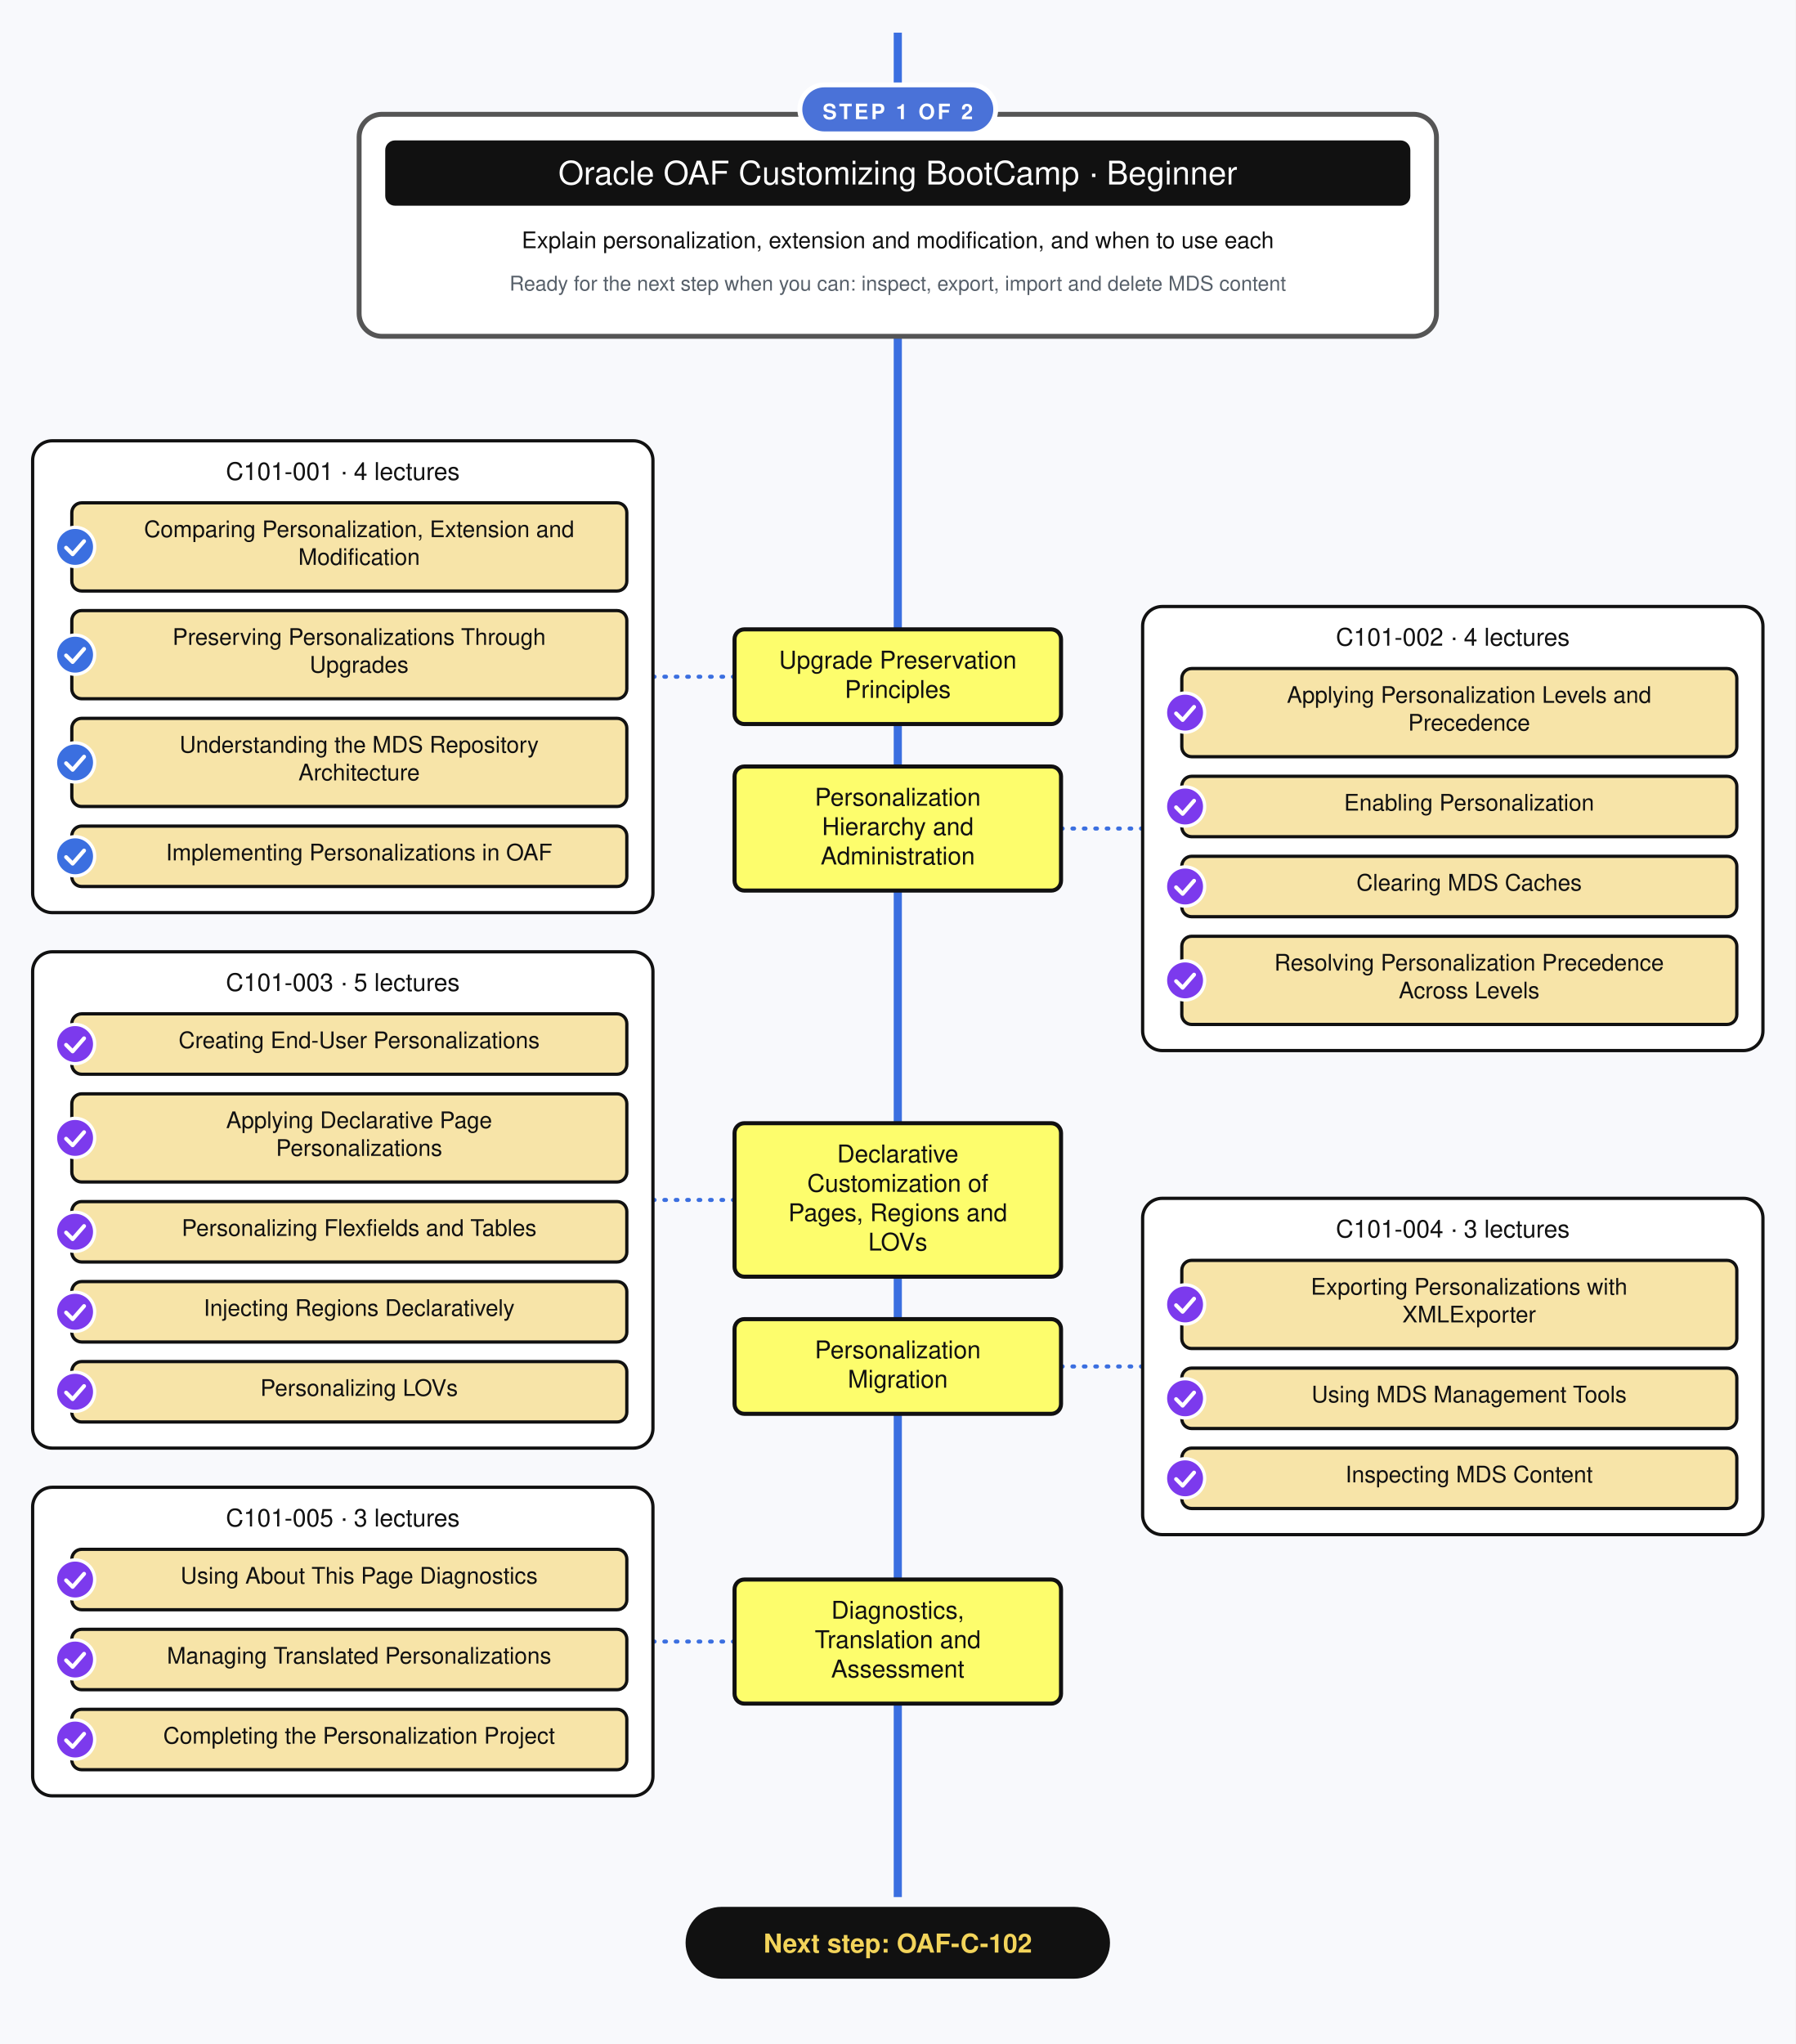
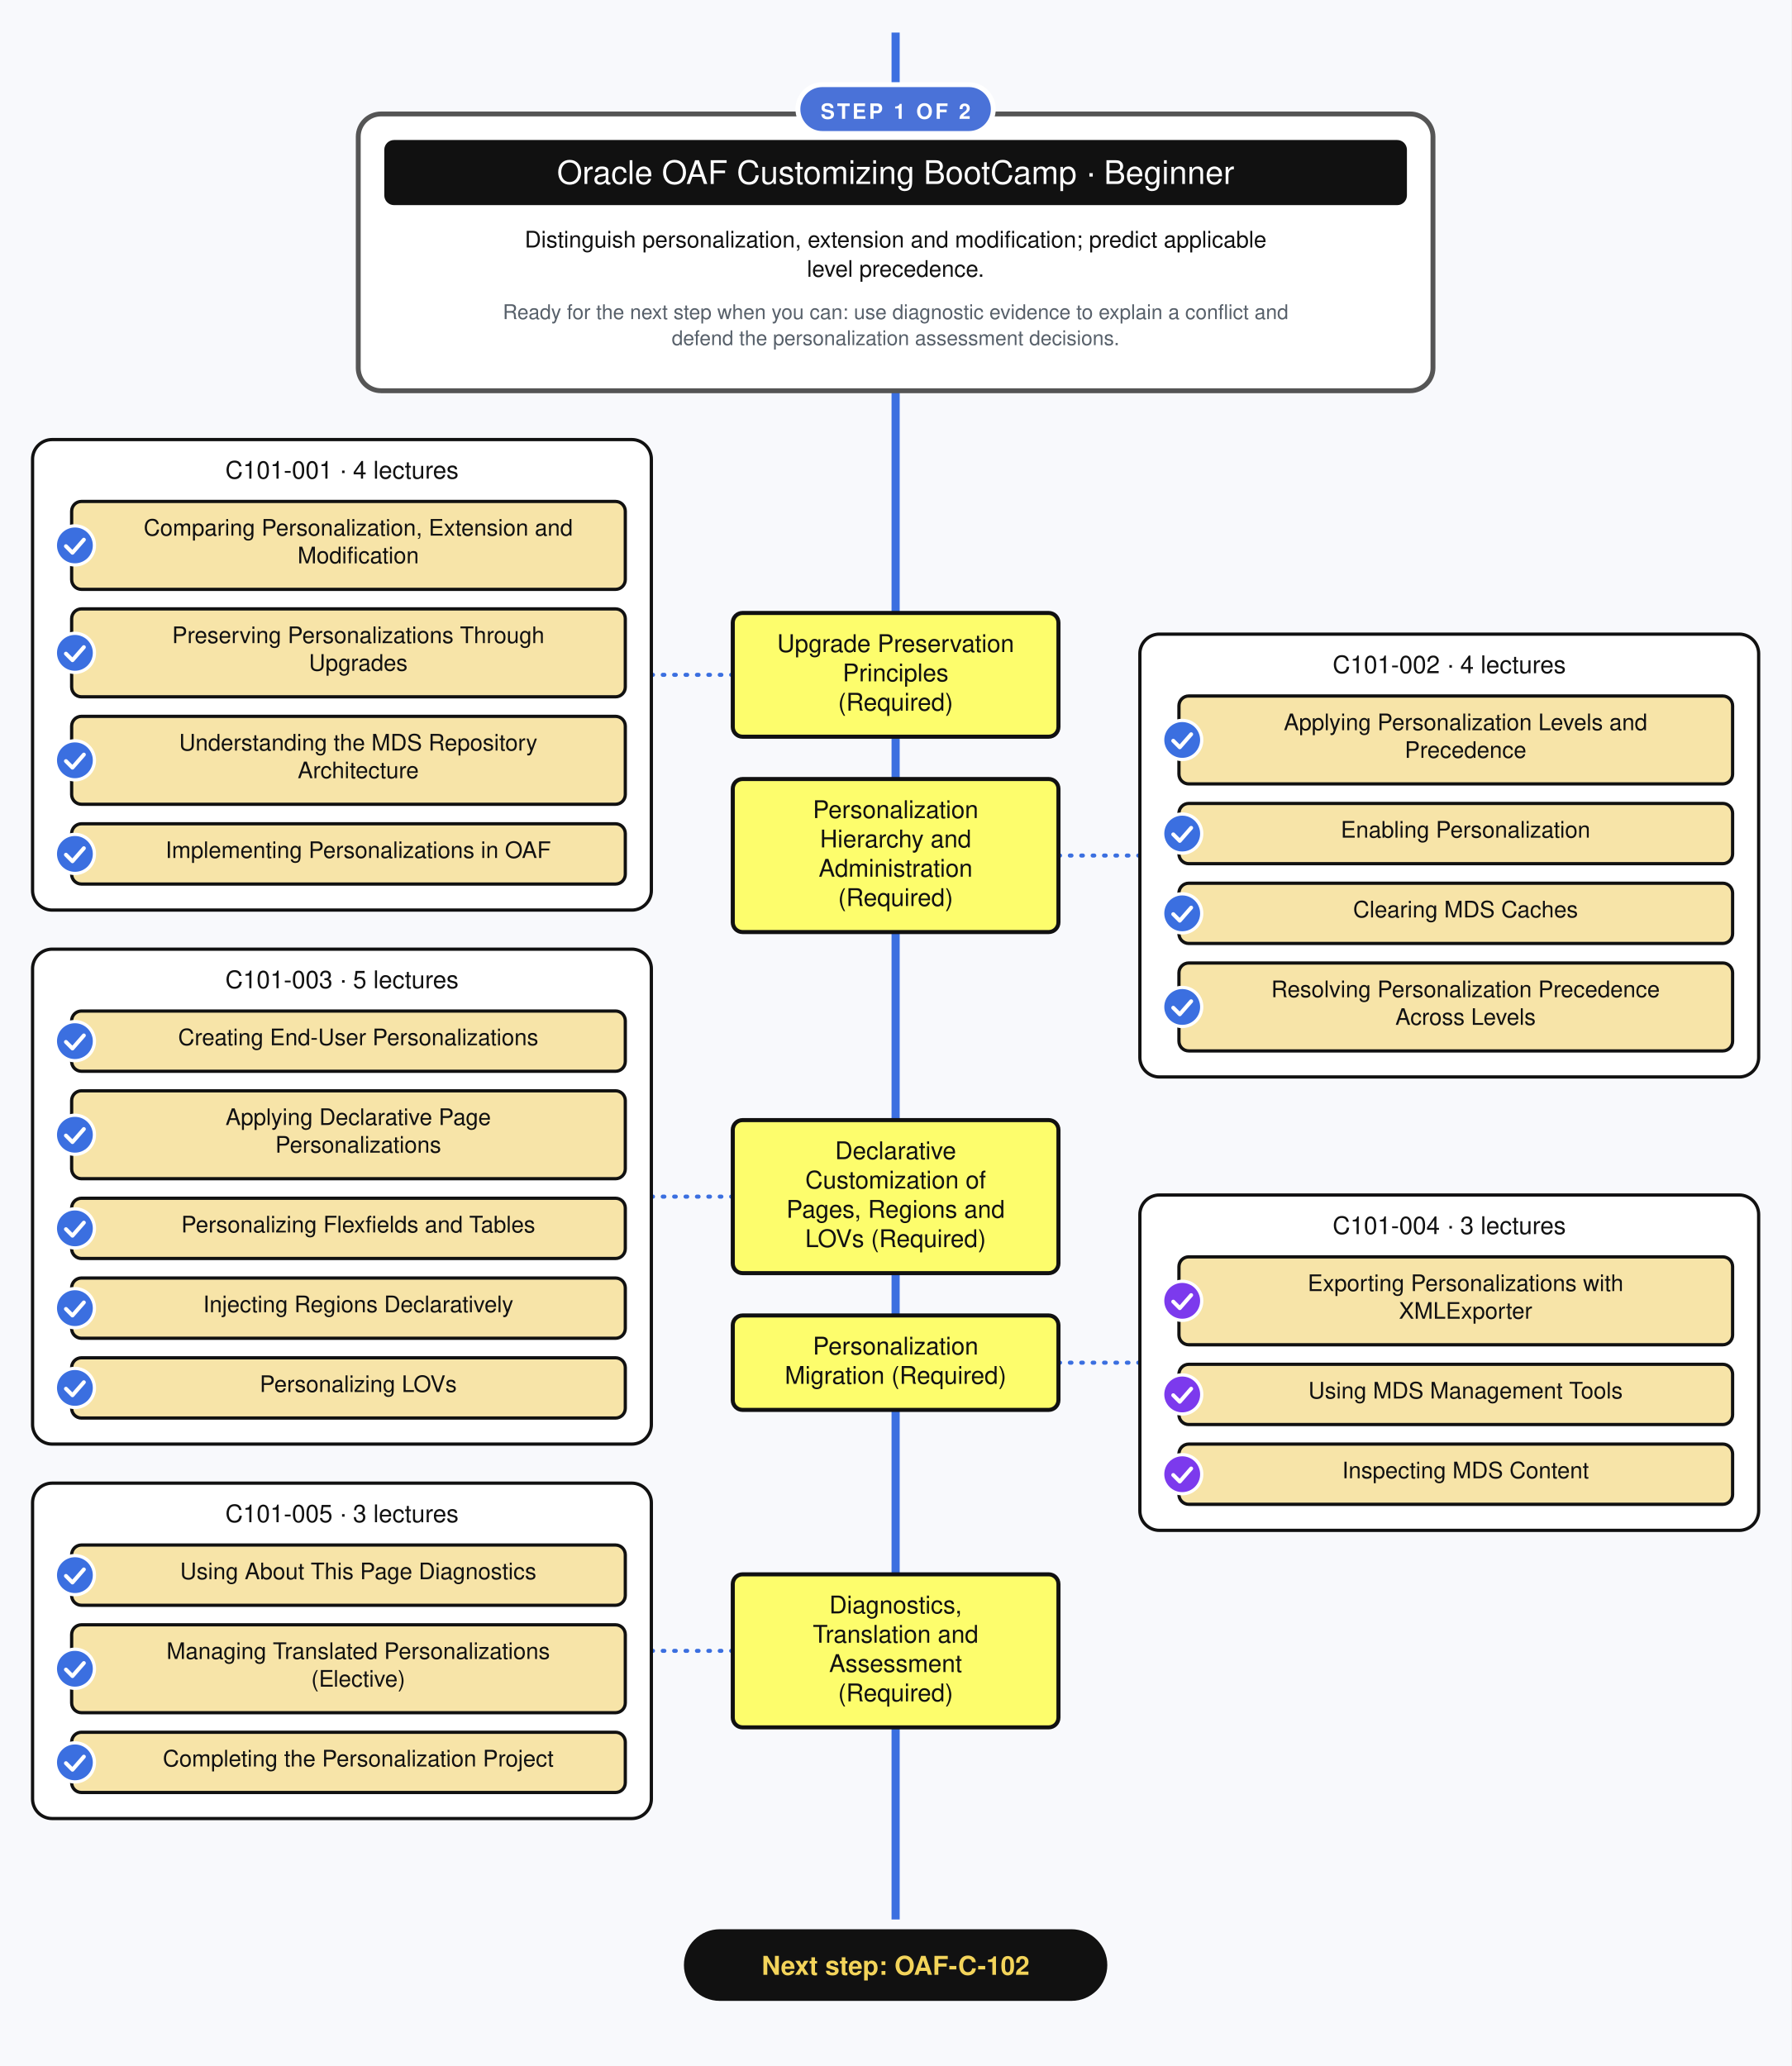
- <svg xmlns="http://www.w3.org/2000/svg" width="1100" height="1252" viewBox="0 0 1100 1252" font-family="'Segoe UI', -apple-system, 'Helvetica Neue', Helvetica, Arial, sans-serif" role="img" aria-label="Oracle OAF Customizing roadmap, step 1 of 2, OAF-C-101 Beginner: 5 sections and 19 lectures.">
-   <rect x="0" y="0" width="1100" height="1252" fill="#F8F9FC" />
-   <line x1="550" y1="20" x2="550" y2="1162" stroke="#3B6FE0" stroke-width="5" />
+ <svg xmlns="http://www.w3.org/2000/svg" width="1100" height="1269" viewBox="0 0 1100 1269" font-family="'Segoe UI', -apple-system, 'Helvetica Neue', Helvetica, Arial, sans-serif" role="img" aria-label="Oracle OAF Customizing roadmap, step 1 of 2, OAF-C-101 Beginner: 5 sections and 19 lectures.">
+   <rect x="0" y="0" width="1100" height="1269" fill="#F8F9FC" />
+   <line x1="550" y1="20" x2="550" y2="1179" stroke="#3B6FE0" stroke-width="5" />
  <path d="M400 414.5 C425.0 414.5 425.0 414.5 450 414.5" fill="none" stroke="#3B6FE0" stroke-width="2.5" stroke-dasharray="1 6" stroke-linecap="round" />
-   <path d="M700 507.5 C675.0 507.5 675.0 507.5 650 507.5" fill="none" stroke="#3B6FE0" stroke-width="2.5" stroke-dasharray="1 6" stroke-linecap="round" />
+   <path d="M700 525.5 C675.0 525.5 675.0 525.5 650 525.5" fill="none" stroke="#3B6FE0" stroke-width="2.5" stroke-dasharray="1 6" stroke-linecap="round" />
  <path d="M400 735.0 C425.0 735.0 425.0 735.0 450 735.0" fill="none" stroke="#3B6FE0" stroke-width="2.5" stroke-dasharray="1 6" stroke-linecap="round" />
  <path d="M700 837.0 C675.0 837.0 675.0 837.0 650 837.0" fill="none" stroke="#3B6FE0" stroke-width="2.5" stroke-dasharray="1 6" stroke-linecap="round" />
-   <path d="M400 1005.5 C425.0 1005.5 425.0 1005.5 450 1005.5" fill="none" stroke="#3B6FE0" stroke-width="2.5" stroke-dasharray="1 6" stroke-linecap="round" />
-   <rect x="220" y="70" width="660" height="136" rx="14" fill="#FFFFFF" stroke="#555555" stroke-width="3" />
+   <path d="M400 1014.0 C425.0 1014.0 425.0 1014.0 450 1014.0" fill="none" stroke="#3B6FE0" stroke-width="2.5" stroke-dasharray="1 6" stroke-linecap="round" />
+   <rect x="220" y="70" width="660" height="170" rx="14" fill="#FFFFFF" stroke="#555555" stroke-width="3" />
  <rect x="236" y="86" width="628" height="40" rx="6" fill="#111111" />
  <text x="550" y="113" font-size="20" font-weight="400" fill="#FFFFFF" text-anchor="middle">Oracle OAF Customizing BootCamp · Beginner</text>
-   <text x="550" y="152" font-size="14" font-weight="400" fill="#111111" text-anchor="middle">Explain personalization, extension and modification, and when to use each</text>
-   <text x="550" y="178" font-size="12.5" font-weight="400" fill="#57606a" text-anchor="middle">Ready for the next step when you can: inspect, export, import and delete MDS content</text>
+   <text x="550" y="152" font-size="14" font-weight="400" fill="#111111" text-anchor="middle">Distinguish personalization, extension and modification; predict applicable</text>
+   <text x="550" y="170" font-size="14" font-weight="400" fill="#111111" text-anchor="middle">level precedence.</text>
+   <text x="550" y="196" font-size="12.5" font-weight="400" fill="#57606a" text-anchor="middle">Ready for the next step when you can: use diagnostic evidence to explain a conflict and</text>
+   <text x="550" y="212" font-size="12.5" font-weight="400" fill="#57606a" text-anchor="middle">defend the personalization assessment decisions.</text>
  <rect x="490" y="52" width="120" height="30" rx="15" fill="#4A72D8" stroke="#FFFFFF" stroke-width="3" />
  <text x="550" y="73" font-size="13" font-weight="700" fill="#FFFFFF" text-anchor="middle" letter-spacing="1.5">STEP 1 OF 2</text>
  <rect x="20" y="270" width="380" height="289" rx="12" fill="#FFFFFF" stroke="#111111" stroke-width="2" />
  <text x="210.0" y="294" font-size="15" font-weight="400" fill="#111111" text-anchor="middle">C101-001 · 4 lectures</text>
  <rect x="44" y="308" width="340" height="54" rx="6" fill="#F7E4A8" stroke="#111111" stroke-width="2" />
  <circle cx="46" cy="335.0" r="12" fill="#3B6FE0" stroke="#FFFFFF" stroke-width="2" />
  <path d="M40.5,335.5 L44.5,339.5 L51.5,331.5" fill="none" stroke="#FFFFFF" stroke-width="2.4" stroke-linecap="round" stroke-linejoin="round" />
  <text x="220.0" y="329" font-size="14" font-weight="400" fill="#111111" text-anchor="middle">Comparing Personalization, Extension and</text>
  <text x="220.0" y="346" font-size="14" font-weight="400" fill="#111111" text-anchor="middle">Modification</text>
  <rect x="44" y="374" width="340" height="54" rx="6" fill="#F7E4A8" stroke="#111111" stroke-width="2" />
  <circle cx="46" cy="401.0" r="12" fill="#3B6FE0" stroke="#FFFFFF" stroke-width="2" />
  <path d="M40.5,401.5 L44.5,405.5 L51.5,397.5" fill="none" stroke="#FFFFFF" stroke-width="2.4" stroke-linecap="round" stroke-linejoin="round" />
  <text x="220.0" y="395" font-size="14" font-weight="400" fill="#111111" text-anchor="middle">Preserving Personalizations Through</text>
  <text x="220.0" y="412" font-size="14" font-weight="400" fill="#111111" text-anchor="middle">Upgrades</text>
  <rect x="44" y="440" width="340" height="54" rx="6" fill="#F7E4A8" stroke="#111111" stroke-width="2" />
  <circle cx="46" cy="467.0" r="12" fill="#3B6FE0" stroke="#FFFFFF" stroke-width="2" />
  <path d="M40.5,467.5 L44.5,471.5 L51.5,463.5" fill="none" stroke="#FFFFFF" stroke-width="2.4" stroke-linecap="round" stroke-linejoin="round" />
  <text x="220.0" y="461" font-size="14" font-weight="400" fill="#111111" text-anchor="middle">Understanding the MDS Repository</text>
  <text x="220.0" y="478" font-size="14" font-weight="400" fill="#111111" text-anchor="middle">Architecture</text>
  <rect x="44" y="506" width="340" height="37" rx="6" fill="#F7E4A8" stroke="#111111" stroke-width="2" />
  <circle cx="46" cy="524.5" r="12" fill="#3B6FE0" stroke="#FFFFFF" stroke-width="2" />
  <path d="M40.5,525.0 L44.5,529.0 L51.5,521.0" fill="none" stroke="#FFFFFF" stroke-width="2.4" stroke-linecap="round" stroke-linejoin="round" />
  <text x="220.0" y="527" font-size="14" font-weight="400" fill="#111111" text-anchor="middle">Implementing Personalizations in OAF</text>
-   <rect x="700" y="371.5" width="380" height="272.0" rx="12" fill="#FFFFFF" stroke="#111111" stroke-width="2" />
-   <text x="890.0" y="395.5" font-size="15" font-weight="400" fill="#111111" text-anchor="middle">C101-002 · 4 lectures</text>
-   <rect x="724" y="409.5" width="340" height="54" rx="6" fill="#F7E4A8" stroke="#111111" stroke-width="2" />
-   <circle cx="726" cy="436.5" r="12" fill="#7C3AED" stroke="#FFFFFF" stroke-width="2" />
-   <path d="M720.5,437.0 L724.5,441.0 L731.5,433.0" fill="none" stroke="#FFFFFF" stroke-width="2.4" stroke-linecap="round" stroke-linejoin="round" />
-   <text x="900.0" y="430.5" font-size="14" font-weight="400" fill="#111111" text-anchor="middle">Applying Personalization Levels and</text>
-   <text x="900.0" y="447.5" font-size="14" font-weight="400" fill="#111111" text-anchor="middle">Precedence</text>
-   <rect x="724" y="475.5" width="340" height="37" rx="6" fill="#F7E4A8" stroke="#111111" stroke-width="2" />
-   <circle cx="726" cy="494.0" r="12" fill="#7C3AED" stroke="#FFFFFF" stroke-width="2" />
-   <path d="M720.5,494.5 L724.5,498.5 L731.5,490.5" fill="none" stroke="#FFFFFF" stroke-width="2.4" stroke-linecap="round" stroke-linejoin="round" />
-   <text x="900.0" y="496.5" font-size="14" font-weight="400" fill="#111111" text-anchor="middle">Enabling Personalization</text>
-   <rect x="724" y="524.5" width="340" height="37" rx="6" fill="#F7E4A8" stroke="#111111" stroke-width="2" />
-   <circle cx="726" cy="543.0" r="12" fill="#7C3AED" stroke="#FFFFFF" stroke-width="2" />
-   <path d="M720.5,543.5 L724.5,547.5 L731.5,539.5" fill="none" stroke="#FFFFFF" stroke-width="2.4" stroke-linecap="round" stroke-linejoin="round" />
-   <text x="900.0" y="545.5" font-size="14" font-weight="400" fill="#111111" text-anchor="middle">Clearing MDS Caches</text>
-   <rect x="724" y="573.5" width="340" height="54" rx="6" fill="#F7E4A8" stroke="#111111" stroke-width="2" />
-   <circle cx="726" cy="600.5" r="12" fill="#7C3AED" stroke="#FFFFFF" stroke-width="2" />
-   <path d="M720.5,601.0 L724.5,605.0 L731.5,597.0" fill="none" stroke="#FFFFFF" stroke-width="2.4" stroke-linecap="round" stroke-linejoin="round" />
-   <text x="900.0" y="594.5" font-size="14" font-weight="400" fill="#111111" text-anchor="middle">Resolving Personalization Precedence</text>
-   <text x="900.0" y="611.5" font-size="14" font-weight="400" fill="#111111" text-anchor="middle">Across Levels</text>
+   <rect x="700" y="389.5" width="380" height="272.0" rx="12" fill="#FFFFFF" stroke="#111111" stroke-width="2" />
+   <text x="890.0" y="413.5" font-size="15" font-weight="400" fill="#111111" text-anchor="middle">C101-002 · 4 lectures</text>
+   <rect x="724" y="427.5" width="340" height="54" rx="6" fill="#F7E4A8" stroke="#111111" stroke-width="2" />
+   <circle cx="726" cy="454.5" r="12" fill="#3B6FE0" stroke="#FFFFFF" stroke-width="2" />
+   <path d="M720.5,455.0 L724.5,459.0 L731.5,451.0" fill="none" stroke="#FFFFFF" stroke-width="2.4" stroke-linecap="round" stroke-linejoin="round" />
+   <text x="900.0" y="448.5" font-size="14" font-weight="400" fill="#111111" text-anchor="middle">Applying Personalization Levels and</text>
+   <text x="900.0" y="465.5" font-size="14" font-weight="400" fill="#111111" text-anchor="middle">Precedence</text>
+   <rect x="724" y="493.5" width="340" height="37" rx="6" fill="#F7E4A8" stroke="#111111" stroke-width="2" />
+   <circle cx="726" cy="512.0" r="12" fill="#3B6FE0" stroke="#FFFFFF" stroke-width="2" />
+   <path d="M720.5,512.5 L724.5,516.5 L731.5,508.5" fill="none" stroke="#FFFFFF" stroke-width="2.4" stroke-linecap="round" stroke-linejoin="round" />
+   <text x="900.0" y="514.5" font-size="14" font-weight="400" fill="#111111" text-anchor="middle">Enabling Personalization</text>
+   <rect x="724" y="542.5" width="340" height="37" rx="6" fill="#F7E4A8" stroke="#111111" stroke-width="2" />
+   <circle cx="726" cy="561.0" r="12" fill="#3B6FE0" stroke="#FFFFFF" stroke-width="2" />
+   <path d="M720.5,561.5 L724.5,565.5 L731.5,557.5" fill="none" stroke="#FFFFFF" stroke-width="2.4" stroke-linecap="round" stroke-linejoin="round" />
+   <text x="900.0" y="563.5" font-size="14" font-weight="400" fill="#111111" text-anchor="middle">Clearing MDS Caches</text>
+   <rect x="724" y="591.5" width="340" height="54" rx="6" fill="#F7E4A8" stroke="#111111" stroke-width="2" />
+   <circle cx="726" cy="618.5" r="12" fill="#3B6FE0" stroke="#FFFFFF" stroke-width="2" />
+   <path d="M720.5,619.0 L724.5,623.0 L731.5,615.0" fill="none" stroke="#FFFFFF" stroke-width="2.4" stroke-linecap="round" stroke-linejoin="round" />
+   <text x="900.0" y="612.5" font-size="14" font-weight="400" fill="#111111" text-anchor="middle">Resolving Personalization Precedence</text>
+   <text x="900.0" y="629.5" font-size="14" font-weight="400" fill="#111111" text-anchor="middle">Across Levels</text>
  <rect x="20" y="583" width="380" height="304" rx="12" fill="#FFFFFF" stroke="#111111" stroke-width="2" />
  <text x="210.0" y="607" font-size="15" font-weight="400" fill="#111111" text-anchor="middle">C101-003 · 5 lectures</text>
  <rect x="44" y="621" width="340" height="37" rx="6" fill="#F7E4A8" stroke="#111111" stroke-width="2" />
-   <circle cx="46" cy="639.5" r="12" fill="#7C3AED" stroke="#FFFFFF" stroke-width="2" />
+   <circle cx="46" cy="639.5" r="12" fill="#3B6FE0" stroke="#FFFFFF" stroke-width="2" />
  <path d="M40.5,640.0 L44.5,644.0 L51.5,636.0" fill="none" stroke="#FFFFFF" stroke-width="2.4" stroke-linecap="round" stroke-linejoin="round" />
  <text x="220.0" y="642" font-size="14" font-weight="400" fill="#111111" text-anchor="middle">Creating End-User Personalizations</text>
  <rect x="44" y="670" width="340" height="54" rx="6" fill="#F7E4A8" stroke="#111111" stroke-width="2" />
-   <circle cx="46" cy="697.0" r="12" fill="#7C3AED" stroke="#FFFFFF" stroke-width="2" />
+   <circle cx="46" cy="697.0" r="12" fill="#3B6FE0" stroke="#FFFFFF" stroke-width="2" />
  <path d="M40.5,697.5 L44.5,701.5 L51.5,693.5" fill="none" stroke="#FFFFFF" stroke-width="2.4" stroke-linecap="round" stroke-linejoin="round" />
  <text x="220.0" y="691" font-size="14" font-weight="400" fill="#111111" text-anchor="middle">Applying Declarative Page</text>
  <text x="220.0" y="708" font-size="14" font-weight="400" fill="#111111" text-anchor="middle">Personalizations</text>
  <rect x="44" y="736" width="340" height="37" rx="6" fill="#F7E4A8" stroke="#111111" stroke-width="2" />
-   <circle cx="46" cy="754.5" r="12" fill="#7C3AED" stroke="#FFFFFF" stroke-width="2" />
+   <circle cx="46" cy="754.5" r="12" fill="#3B6FE0" stroke="#FFFFFF" stroke-width="2" />
  <path d="M40.5,755.0 L44.5,759.0 L51.5,751.0" fill="none" stroke="#FFFFFF" stroke-width="2.4" stroke-linecap="round" stroke-linejoin="round" />
  <text x="220.0" y="757" font-size="14" font-weight="400" fill="#111111" text-anchor="middle">Personalizing Flexfields and Tables</text>
  <rect x="44" y="785" width="340" height="37" rx="6" fill="#F7E4A8" stroke="#111111" stroke-width="2" />
-   <circle cx="46" cy="803.5" r="12" fill="#7C3AED" stroke="#FFFFFF" stroke-width="2" />
+   <circle cx="46" cy="803.5" r="12" fill="#3B6FE0" stroke="#FFFFFF" stroke-width="2" />
  <path d="M40.5,804.0 L44.5,808.0 L51.5,800.0" fill="none" stroke="#FFFFFF" stroke-width="2.4" stroke-linecap="round" stroke-linejoin="round" />
  <text x="220.0" y="806" font-size="14" font-weight="400" fill="#111111" text-anchor="middle">Injecting Regions Declaratively</text>
  <rect x="44" y="834" width="340" height="37" rx="6" fill="#F7E4A8" stroke="#111111" stroke-width="2" />
-   <circle cx="46" cy="852.5" r="12" fill="#7C3AED" stroke="#FFFFFF" stroke-width="2" />
+   <circle cx="46" cy="852.5" r="12" fill="#3B6FE0" stroke="#FFFFFF" stroke-width="2" />
  <path d="M40.5,853.0 L44.5,857.0 L51.5,849.0" fill="none" stroke="#FFFFFF" stroke-width="2.4" stroke-linecap="round" stroke-linejoin="round" />
  <text x="220.0" y="855" font-size="14" font-weight="400" fill="#111111" text-anchor="middle">Personalizing LOVs</text>
  <rect x="700" y="734.0" width="380" height="206.0" rx="12" fill="#FFFFFF" stroke="#111111" stroke-width="2" />
  <text x="890.0" y="758.0" font-size="15" font-weight="400" fill="#111111" text-anchor="middle">C101-004 · 3 lectures</text>
  <rect x="724" y="772.0" width="340" height="54" rx="6" fill="#F7E4A8" stroke="#111111" stroke-width="2" />
  <circle cx="726" cy="799.0" r="12" fill="#7C3AED" stroke="#FFFFFF" stroke-width="2" />
  <path d="M720.5,799.5 L724.5,803.5 L731.5,795.5" fill="none" stroke="#FFFFFF" stroke-width="2.4" stroke-linecap="round" stroke-linejoin="round" />
  <text x="900.0" y="793.0" font-size="14" font-weight="400" fill="#111111" text-anchor="middle">Exporting Personalizations with</text>
  <text x="900.0" y="810.0" font-size="14" font-weight="400" fill="#111111" text-anchor="middle">XMLExporter</text>
  <rect x="724" y="838.0" width="340" height="37" rx="6" fill="#F7E4A8" stroke="#111111" stroke-width="2" />
  <circle cx="726" cy="856.5" r="12" fill="#7C3AED" stroke="#FFFFFF" stroke-width="2" />
  <path d="M720.5,857.0 L724.5,861.0 L731.5,853.0" fill="none" stroke="#FFFFFF" stroke-width="2.4" stroke-linecap="round" stroke-linejoin="round" />
  <text x="900.0" y="859.0" font-size="14" font-weight="400" fill="#111111" text-anchor="middle">Using MDS Management Tools</text>
  <rect x="724" y="887.0" width="340" height="37" rx="6" fill="#F7E4A8" stroke="#111111" stroke-width="2" />
  <circle cx="726" cy="905.5" r="12" fill="#7C3AED" stroke="#FFFFFF" stroke-width="2" />
  <path d="M720.5,906.0 L724.5,910.0 L731.5,902.0" fill="none" stroke="#FFFFFF" stroke-width="2.4" stroke-linecap="round" stroke-linejoin="round" />
  <text x="900.0" y="908.0" font-size="14" font-weight="400" fill="#111111" text-anchor="middle">Inspecting MDS Content</text>
-   <rect x="20" y="911" width="380" height="189" rx="12" fill="#FFFFFF" stroke="#111111" stroke-width="2" />
+   <rect x="20" y="911" width="380" height="206" rx="12" fill="#FFFFFF" stroke="#111111" stroke-width="2" />
  <text x="210.0" y="935" font-size="15" font-weight="400" fill="#111111" text-anchor="middle">C101-005 · 3 lectures</text>
  <rect x="44" y="949" width="340" height="37" rx="6" fill="#F7E4A8" stroke="#111111" stroke-width="2" />
-   <circle cx="46" cy="967.5" r="12" fill="#7C3AED" stroke="#FFFFFF" stroke-width="2" />
+   <circle cx="46" cy="967.5" r="12" fill="#3B6FE0" stroke="#FFFFFF" stroke-width="2" />
  <path d="M40.5,968.0 L44.5,972.0 L51.5,964.0" fill="none" stroke="#FFFFFF" stroke-width="2.4" stroke-linecap="round" stroke-linejoin="round" />
  <text x="220.0" y="970" font-size="14" font-weight="400" fill="#111111" text-anchor="middle">Using About This Page Diagnostics</text>
-   <rect x="44" y="998" width="340" height="37" rx="6" fill="#F7E4A8" stroke="#111111" stroke-width="2" />
-   <circle cx="46" cy="1016.5" r="12" fill="#7C3AED" stroke="#FFFFFF" stroke-width="2" />
-   <path d="M40.5,1017.0 L44.5,1021.0 L51.5,1013.0" fill="none" stroke="#FFFFFF" stroke-width="2.4" stroke-linecap="round" stroke-linejoin="round" />
+   <rect x="44" y="998" width="340" height="54" rx="6" fill="#F7E4A8" stroke="#111111" stroke-width="2" />
+   <circle cx="46" cy="1025.0" r="12" fill="#3B6FE0" stroke="#FFFFFF" stroke-width="2" />
+   <path d="M40.5,1025.5 L44.5,1029.5 L51.5,1021.5" fill="none" stroke="#FFFFFF" stroke-width="2.4" stroke-linecap="round" stroke-linejoin="round" />
  <text x="220.0" y="1019" font-size="14" font-weight="400" fill="#111111" text-anchor="middle">Managing Translated Personalizations</text>
-   <rect x="44" y="1047" width="340" height="37" rx="6" fill="#F7E4A8" stroke="#111111" stroke-width="2" />
-   <circle cx="46" cy="1065.5" r="12" fill="#7C3AED" stroke="#FFFFFF" stroke-width="2" />
-   <path d="M40.5,1066.0 L44.5,1070.0 L51.5,1062.0" fill="none" stroke="#FFFFFF" stroke-width="2.4" stroke-linecap="round" stroke-linejoin="round" />
-   <text x="220.0" y="1068" font-size="14" font-weight="400" fill="#111111" text-anchor="middle">Completing the Personalization Project</text>
-   <rect x="450" y="385.5" width="200" height="58" rx="6" fill="#FDFD6C" stroke="#111111" stroke-width="2.5" />
-   <text x="550" y="409.5" font-size="15" font-weight="400" fill="#111111" text-anchor="middle">Upgrade Preservation</text>
-   <text x="550" y="427.5" font-size="15" font-weight="400" fill="#111111" text-anchor="middle">Principles</text>
-   <rect x="450" y="469.5" width="200" height="76" rx="6" fill="#FDFD6C" stroke="#111111" stroke-width="2.5" />
-   <text x="550" y="493.5" font-size="15" font-weight="400" fill="#111111" text-anchor="middle">Personalization</text>
-   <text x="550" y="511.5" font-size="15" font-weight="400" fill="#111111" text-anchor="middle">Hierarchy and</text>
-   <text x="550" y="529.5" font-size="15" font-weight="400" fill="#111111" text-anchor="middle">Administration</text>
+   <text x="220.0" y="1036" font-size="14" font-weight="400" fill="#111111" text-anchor="middle">(Elective)</text>
+   <rect x="44" y="1064" width="340" height="37" rx="6" fill="#F7E4A8" stroke="#111111" stroke-width="2" />
+   <circle cx="46" cy="1082.5" r="12" fill="#3B6FE0" stroke="#FFFFFF" stroke-width="2" />
+   <path d="M40.5,1083.0 L44.5,1087.0 L51.5,1079.0" fill="none" stroke="#FFFFFF" stroke-width="2.4" stroke-linecap="round" stroke-linejoin="round" />
+   <text x="220.0" y="1085" font-size="14" font-weight="400" fill="#111111" text-anchor="middle">Completing the Personalization Project</text>
+   <rect x="450" y="376.5" width="200" height="76" rx="6" fill="#FDFD6C" stroke="#111111" stroke-width="2.5" />
+   <text x="550" y="400.5" font-size="15" font-weight="400" fill="#111111" text-anchor="middle">Upgrade Preservation</text>
+   <text x="550" y="418.5" font-size="15" font-weight="400" fill="#111111" text-anchor="middle">Principles</text>
+   <text x="550" y="436.5" font-size="15" font-weight="400" fill="#111111" text-anchor="middle">(Required)</text>
+   <rect x="450" y="478.5" width="200" height="94" rx="6" fill="#FDFD6C" stroke="#111111" stroke-width="2.5" />
+   <text x="550" y="502.5" font-size="15" font-weight="400" fill="#111111" text-anchor="middle">Personalization</text>
+   <text x="550" y="520.5" font-size="15" font-weight="400" fill="#111111" text-anchor="middle">Hierarchy and</text>
+   <text x="550" y="538.5" font-size="15" font-weight="400" fill="#111111" text-anchor="middle">Administration</text>
+   <text x="550" y="556.5" font-size="15" font-weight="400" fill="#111111" text-anchor="middle">(Required)</text>
  <rect x="450" y="688.0" width="200" height="94" rx="6" fill="#FDFD6C" stroke="#111111" stroke-width="2.5" />
  <text x="550" y="712.0" font-size="15" font-weight="400" fill="#111111" text-anchor="middle">Declarative</text>
  <text x="550" y="730.0" font-size="15" font-weight="400" fill="#111111" text-anchor="middle">Customization of</text>
  <text x="550" y="748.0" font-size="15" font-weight="400" fill="#111111" text-anchor="middle">Pages, Regions and</text>
-   <text x="550" y="766.0" font-size="15" font-weight="400" fill="#111111" text-anchor="middle">LOVs</text>
+   <text x="550" y="766.0" font-size="15" font-weight="400" fill="#111111" text-anchor="middle">LOVs (Required)</text>
  <rect x="450" y="808.0" width="200" height="58" rx="6" fill="#FDFD6C" stroke="#111111" stroke-width="2.5" />
  <text x="550" y="832.0" font-size="15" font-weight="400" fill="#111111" text-anchor="middle">Personalization</text>
-   <text x="550" y="850.0" font-size="15" font-weight="400" fill="#111111" text-anchor="middle">Migration</text>
-   <rect x="450" y="967.5" width="200" height="76" rx="6" fill="#FDFD6C" stroke="#111111" stroke-width="2.5" />
-   <text x="550" y="991.5" font-size="15" font-weight="400" fill="#111111" text-anchor="middle">Diagnostics,</text>
-   <text x="550" y="1009.5" font-size="15" font-weight="400" fill="#111111" text-anchor="middle">Translation and</text>
-   <text x="550" y="1027.5" font-size="15" font-weight="400" fill="#111111" text-anchor="middle">Assessment</text>
-   <rect x="420" y="1168" width="260" height="44" rx="22" fill="#111111" />
-   <text x="550" y="1196" font-size="16" font-weight="700" fill="#F3D45A" text-anchor="middle">Next step: OAF-C-102</text>
+   <text x="550" y="850.0" font-size="15" font-weight="400" fill="#111111" text-anchor="middle">Migration (Required)</text>
+   <rect x="450" y="967.0" width="200" height="94" rx="6" fill="#FDFD6C" stroke="#111111" stroke-width="2.5" />
+   <text x="550" y="991.0" font-size="15" font-weight="400" fill="#111111" text-anchor="middle">Diagnostics,</text>
+   <text x="550" y="1009.0" font-size="15" font-weight="400" fill="#111111" text-anchor="middle">Translation and</text>
+   <text x="550" y="1027.0" font-size="15" font-weight="400" fill="#111111" text-anchor="middle">Assessment</text>
+   <text x="550" y="1045.0" font-size="15" font-weight="400" fill="#111111" text-anchor="middle">(Required)</text>
+   <rect x="420" y="1185" width="260" height="44" rx="22" fill="#111111" />
+   <text x="550" y="1213" font-size="16" font-weight="700" fill="#F3D45A" text-anchor="middle">Next step: OAF-C-102</text>
</svg>
